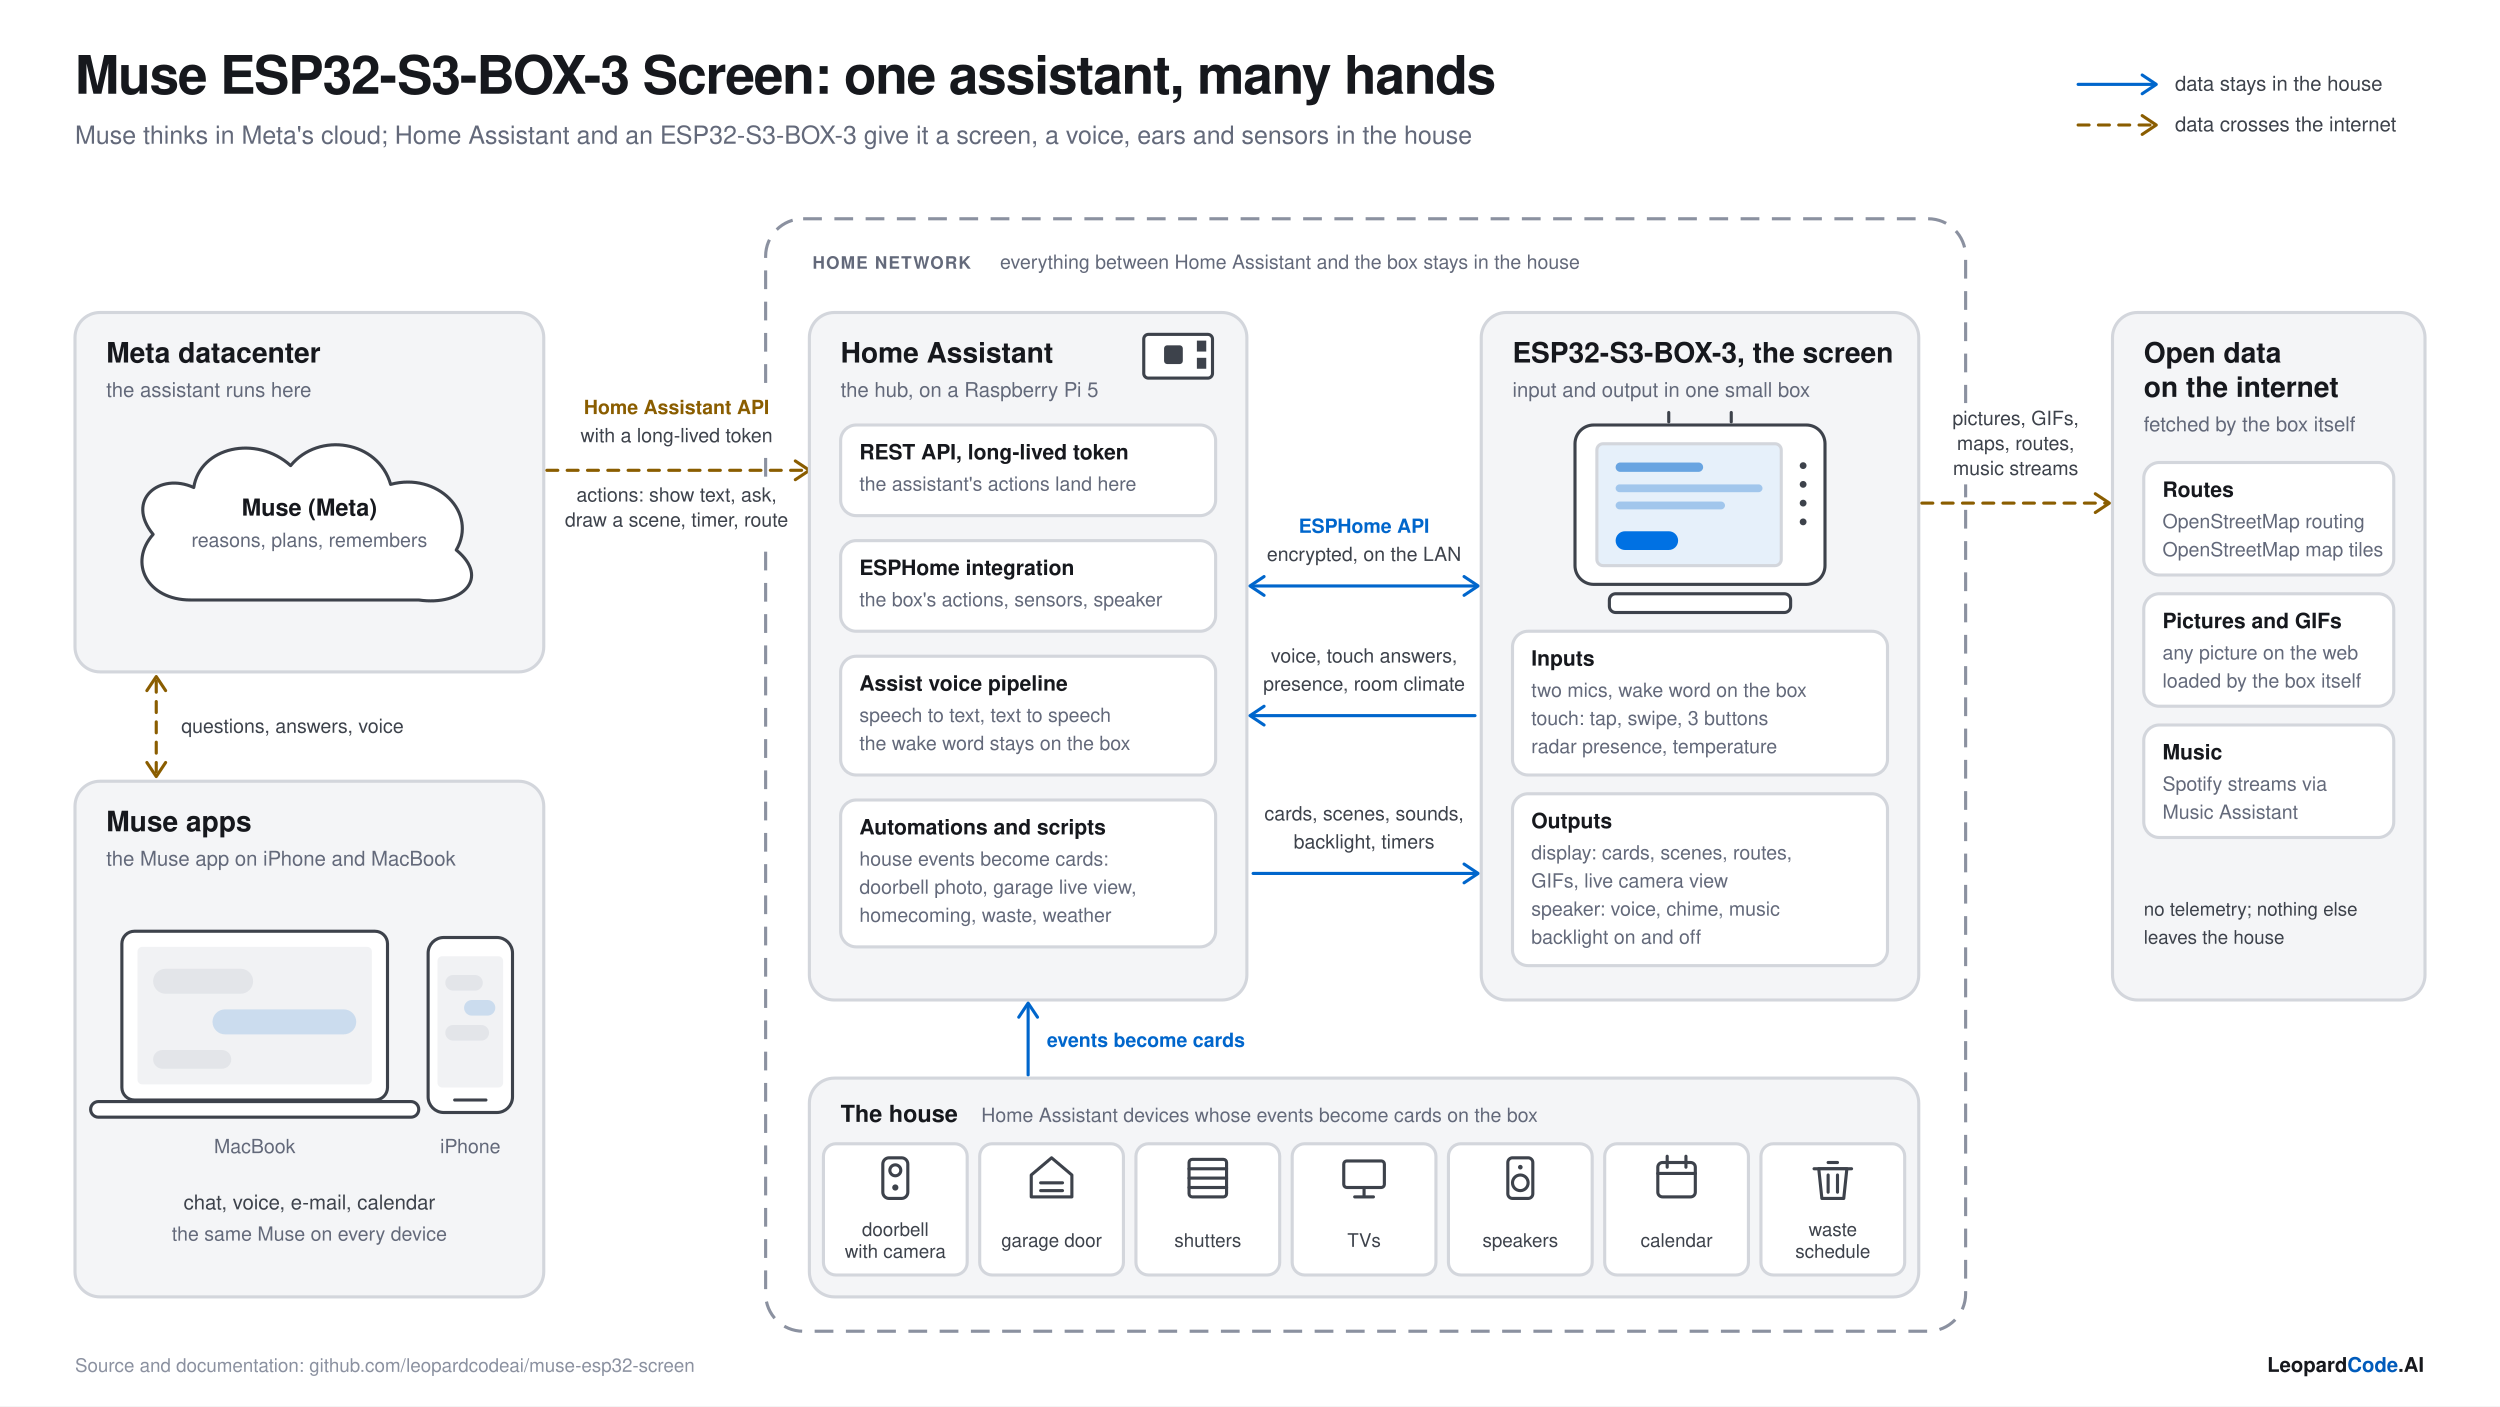
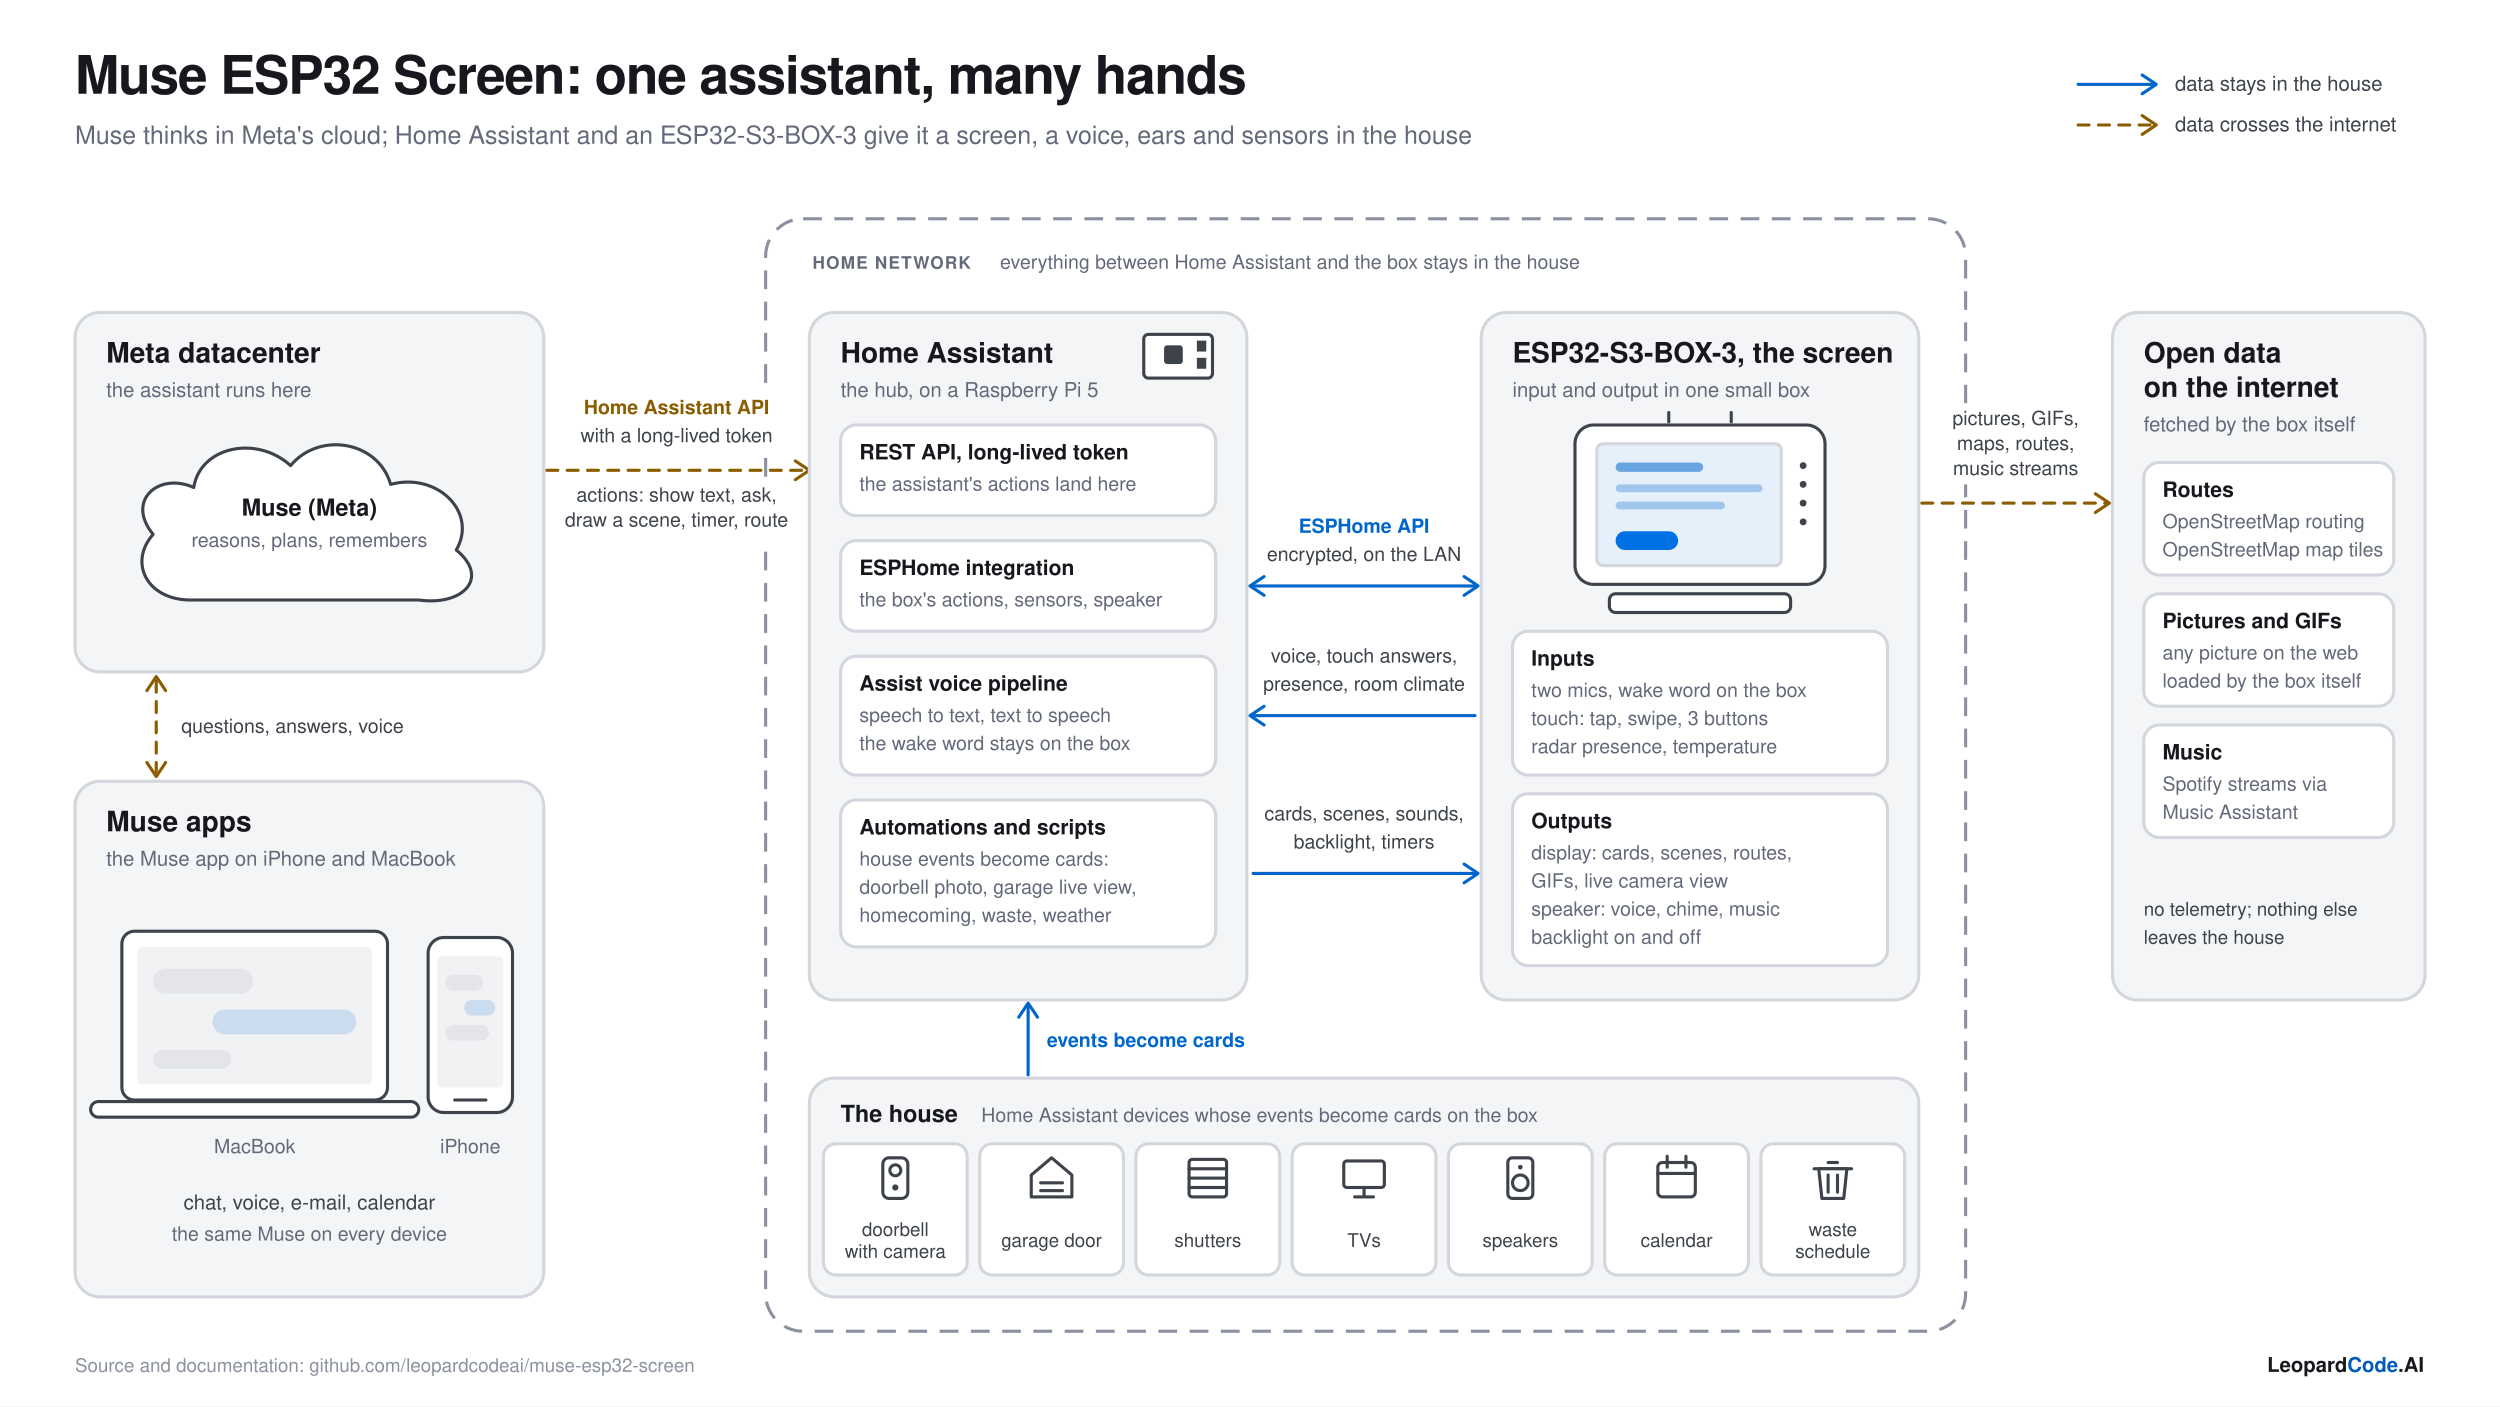
<svg xmlns="http://www.w3.org/2000/svg" viewBox="0 0 1600 900" width="1600" height="900" role="img" aria-labelledby="t d">
  <style>
    text { font-family: 'Helvetica Neue', Helvetica, Inter, -apple-system, BlinkMacSystemFont, 'Segoe UI', Roboto, Arial, sans-serif; }
    .h1 { font-size: 34px; font-weight: 600; fill: #16181d; }
    .h1sub { font-size: 16px; fill: #63697a; }
    .ptitle { font-size: 18px; font-weight: 600; fill: #16181d; }
    .psub { font-size: 13px; fill: #63697a; }
    .ctitle { font-size: 13.5px; font-weight: 600; fill: #16181d; }
    .stitle { font-size: 15px; font-weight: 600; fill: #16181d; }
    .body { font-size: 12.5px; fill: #3d424b; }
    .body13 { font-size: 13px; fill: #3d424b; }
    .meta { font-size: 12.5px; fill: #63697a; }
    .small { font-size: 12px; fill: #3d424b; }
    .eyebrow { font-size: 11px; font-weight: 600; fill: #63697a; }
    .lab-lan { font-size: 12.5px; font-weight: 600; fill: #0066cc; }
    .lab-net { font-size: 12.5px; font-weight: 600; fill: #8a5d00; }
    .foot { font-size: 12px; fill: #8b91a0; }
    .mark { font-size: 13px; font-weight: 600; fill: #16181d; }
    .panel { fill: #f4f5f7; stroke: #d3d6dc; stroke-width: 2; }
    .card { fill: #ffffff; stroke: #d3d6dc; stroke-width: 2; }
    .dev { fill: #ffffff; stroke: #3d424b; stroke-width: 2; stroke-linecap: round; stroke-linejoin: round; }
    .devline { fill: none; stroke: #3d424b; stroke-width: 2; stroke-linecap: round; stroke-linejoin: round; }
    .devfill { fill: #3d424b; }
    .screen { fill: #f1f2f4; }
    .bubble { fill: #e3e5e9; }
    .bubble-on { fill: #0066cc; fill-opacity: 0.16; }
    .lan { fill: none; stroke: #0066cc; stroke-width: 2; stroke-linecap: round; stroke-linejoin: round; }
    .net { fill: none; stroke: #8a5d00; stroke-width: 2; stroke-linecap: round; stroke-linejoin: round; stroke-dasharray: 7 6; }
    .nethead { fill: none; stroke: #8a5d00; stroke-width: 2; stroke-linecap: round; stroke-linejoin: round; }
    .wall { fill: none; stroke: #8b91a0; stroke-width: 2; stroke-dasharray: 12 8; }
    .halo { fill: #ffffff; }
  </style>
  <rect x="0" y="0" width="1600" height="900" fill="#ffffff" />
-   <text class="h1" x="48" y="60" letter-spacing="-0.7">Muse ESP32-S3-BOX-3 Screen: one assistant, many hands</text>
+   <text class="h1" x="48" y="60" letter-spacing="-0.7">Muse ESP32 Screen: one assistant, many hands</text>
  <text class="h1sub" x="48" y="92">Muse thinks in Meta's cloud; Home Assistant and an ESP32-S3-BOX-3 give it a screen, a voice, ears and sensors in the house</text>
  <path class="lan" d="M1330 54 H1378" />
  <path class="lan" d="M1371 48 L1380 54 L1371 60" />
  <text class="body13" x="1392" y="58">data stays in the house</text>
  <path class="net" d="M1330 80 H1378" />
  <path class="nethead" d="M1371 74 L1380 80 L1371 86" />
  <text class="body13" x="1392" y="84">data crosses the internet</text>
  <rect class="wall" x="490" y="140" width="768" height="712" rx="24" />
  <text class="eyebrow" x="520" y="172" letter-spacing="0.77">HOME NETWORK</text>
  <text class="meta" x="640" y="172">everything between Home Assistant and the box stays in the house</text>
  <rect class="panel" x="48" y="200" width="300" height="230" rx="16" />
  <text class="ptitle" x="68" y="232">Meta datacenter</text>
  <text class="psub" x="68" y="254">the assistant runs here</text>
  <g transform="translate(78 276)">
    <path class="dev" d="M44 108 C16 108 4 84 20 66 C2 44 24 26 46 36 C50 10 86 2 108 22 C126 0 164 6 172 34 C202 26 228 52 214 76 C236 94 218 112 190 108 Z" />
  </g>
  <text class="stitle" x="198" y="330" text-anchor="middle">Muse (Meta)</text>
  <text class="meta" x="198" y="350" text-anchor="middle">reasons, plans, remembers</text>
  <path class="net" d="M100 436 V494" />
  <path class="nethead" d="M94 442 L100 433 L106 442" />
  <path class="nethead" d="M94 488 L100 497 L106 488" />
  <text class="body" x="116" y="469">questions, answers, voice</text>
  <rect class="panel" x="48" y="500" width="300" height="330" rx="16" />
  <text class="ptitle" x="68" y="532">Muse apps</text>
  <text class="psub" x="68" y="554">the Muse app on iPhone and MacBook</text>
  <rect class="dev" x="78" y="596" width="170" height="108" rx="8" />
  <rect class="screen" x="88" y="606" width="150" height="88" rx="3" />
  <rect class="bubble" x="98" y="620" width="64" height="16" rx="8" />
  <rect class="bubble-on" x="136" y="646" width="92" height="16" rx="8" />
  <rect class="bubble" x="98" y="672" width="50" height="12" rx="6" />
  <rect class="dev" x="58" y="705" width="210" height="10" rx="5" />
  <text class="meta" x="163" y="738" text-anchor="middle">MacBook</text>
  <rect class="dev" x="274" y="600" width="54" height="112" rx="10" />
  <rect class="screen" x="280" y="612" width="42" height="84" rx="3" />
  <rect class="bubble" x="285" y="624" width="24" height="10" rx="5" />
  <rect class="bubble-on" x="297" y="640" width="20" height="10" rx="5" />
  <rect class="bubble" x="285" y="656" width="28" height="10" rx="5" />
  <path class="devline" d="M291 704 H311" />
  <text class="meta" x="301" y="738" text-anchor="middle">iPhone</text>
  <text class="body13" x="198" y="774" text-anchor="middle">chat, voice, e-mail, calendar</text>
  <text class="meta" x="198" y="794" text-anchor="middle">the same Muse on every device</text>
  <rect class="halo" x="356" y="252" width="154" height="38" />
  <rect class="halo" x="356" y="308" width="154" height="38" />
  <path class="net" d="M350 301 H516" />
  <path class="nethead" d="M509 295 L518 301 L509 307" />
  <text class="lab-net" x="433" y="265" text-anchor="middle">Home Assistant API</text>
  <text class="body" x="433" y="283" text-anchor="middle">with a long-lived token</text>
  <text class="body" x="433" y="321" text-anchor="middle">actions: show text, ask,</text>
  <text class="body" x="433" y="337" text-anchor="middle">draw a scene, timer, route</text>
  <rect class="panel" x="518" y="200" width="280" height="440" rx="16" />
  <text class="ptitle" x="538" y="232">Home Assistant</text>
  <text class="psub" x="538" y="254">the hub, on a Raspberry Pi 5</text>
  <rect class="dev" x="732" y="214" width="44" height="28" rx="3" />
  <rect class="devfill" x="745" y="221" width="12" height="12" rx="2" />
  <rect class="devfill" x="766" y="218" width="6" height="7" />
  <rect class="devfill" x="766" y="229" width="6" height="7" />
  <rect class="card" x="538" y="272" width="240" height="58" rx="10" />
  <text class="ctitle" x="550" y="294">REST API, long-lived token</text>
  <text class="meta" x="550" y="314">the assistant's actions land here</text>
  <rect class="card" x="538" y="346" width="240" height="58" rx="10" />
  <text class="ctitle" x="550" y="368">ESPHome integration</text>
  <text class="meta" x="550" y="388">the box's actions, sensors, speaker</text>
  <rect class="card" x="538" y="420" width="240" height="76" rx="10" />
  <text class="ctitle" x="550" y="442">Assist voice pipeline</text>
  <text class="meta" x="550" y="462">speech to text, text to speech</text>
  <text class="meta" x="550" y="480">the wake word stays on the box</text>
  <rect class="card" x="538" y="512" width="240" height="94" rx="10" />
  <text class="ctitle" x="550" y="534">Automations and scripts</text>
  <text class="meta" x="550" y="554">house events become cards:</text>
  <text class="meta" x="550" y="572">doorbell photo, garage live view,</text>
  <text class="meta" x="550" y="590">homecoming, waste, weather</text>
  <path class="lan" d="M802 375 H944" />
  <path class="lan" d="M809 369 L800 375 L809 381" />
  <path class="lan" d="M937 369 L946 375 L937 381" />
  <text class="lab-lan" x="873" y="341" text-anchor="middle">ESPHome API</text>
  <text class="body" x="873" y="359" text-anchor="middle">encrypted, on the LAN</text>
  <path class="lan" d="M944 458 H802" />
  <path class="lan" d="M809 452 L800 458 L809 464" />
  <text class="body" x="873" y="424" text-anchor="middle">voice, touch answers,</text>
  <text class="body" x="873" y="442" text-anchor="middle">presence, room climate</text>
  <path class="lan" d="M802 559 H944" />
  <path class="lan" d="M937 553 L946 559 L937 565" />
  <text class="body" x="873" y="525" text-anchor="middle">cards, scenes, sounds,</text>
  <text class="body" x="873" y="543" text-anchor="middle">backlight, timers</text>
  <rect class="panel" x="948" y="200" width="280" height="440" rx="16" />
  <text class="ptitle" x="968" y="232">ESP32-S3-BOX-3, the screen</text>
  <text class="psub" x="968" y="254">input and output in one small box</text>
  <path class="devline" d="M1068 264 V270 M1108 264 V270" />
  <rect class="dev" x="1008" y="272" width="160" height="102" rx="12" />
  <rect x="1022" y="284" width="118" height="78" rx="4" fill="#0066cc" fill-opacity="0.10" stroke="#d3d6dc" stroke-width="2" />
  <rect x="1034" y="296" width="56" height="6" rx="3" fill="#0066cc" fill-opacity="0.55" />
  <rect x="1034" y="310" width="94" height="5" rx="2.5" fill="#0066cc" fill-opacity="0.30" />
  <rect x="1034" y="321" width="70" height="5" rx="2.5" fill="#0066cc" fill-opacity="0.30" />
  <rect x="1034" y="340" width="40" height="12" rx="6" fill="#0071e3" />
  <circle class="devfill" cx="1154" cy="298" r="2.2" />
  <circle class="devfill" cx="1154" cy="310" r="2.2" />
  <circle class="devfill" cx="1154" cy="322" r="2.2" />
  <circle class="devfill" cx="1154" cy="334" r="2.2" />
  <rect class="dev" x="1030" y="380" width="116" height="12" rx="4" />
  <rect class="card" x="968" y="404" width="240" height="92" rx="10" />
  <text class="ctitle" x="980" y="426">Inputs</text>
  <text class="meta" x="980" y="446">two mics, wake word on the box</text>
  <text class="meta" x="980" y="464">touch: tap, swipe, 3 buttons</text>
  <text class="meta" x="980" y="482">radar presence, temperature</text>
  <rect class="card" x="968" y="508" width="240" height="110" rx="10" />
  <text class="ctitle" x="980" y="530">Outputs</text>
  <text class="meta" x="980" y="550">display: cards, scenes, routes,</text>
  <text class="meta" x="980" y="568">GIFs, live camera view</text>
  <text class="meta" x="980" y="586">speaker: voice, chime, music</text>
  <text class="meta" x="980" y="604">backlight on and off</text>
  <rect class="halo" x="1242" y="258" width="96" height="52" />
  <path class="net" d="M1230 322 H1348" />
  <path class="nethead" d="M1341 316 L1350 322 L1341 328" />
  <text class="body" x="1290" y="272" text-anchor="middle">pictures, GIFs,</text>
  <text class="body" x="1290" y="288" text-anchor="middle">maps, routes,</text>
  <text class="body" x="1290" y="304" text-anchor="middle">music streams</text>
  <rect class="panel" x="1352" y="200" width="200" height="440" rx="16" />
  <text class="ptitle" x="1372" y="232">Open data</text>
  <text class="ptitle" x="1372" y="254">on the internet</text>
  <text class="psub" x="1372" y="276">fetched by the box itself</text>
  <rect class="card" x="1372" y="296" width="160" height="72" rx="10" />
  <text class="ctitle" x="1384" y="318">Routes</text>
  <text class="meta" x="1384" y="338">OpenStreetMap routing</text>
  <text class="meta" x="1384" y="356">OpenStreetMap map tiles</text>
  <rect class="card" x="1372" y="380" width="160" height="72" rx="10" />
  <text class="ctitle" x="1384" y="402">Pictures and GIFs</text>
  <text class="meta" x="1384" y="422">any picture on the web</text>
  <text class="meta" x="1384" y="440">loaded by the box itself</text>
  <rect class="card" x="1372" y="464" width="160" height="72" rx="10" />
  <text class="ctitle" x="1384" y="486">Music</text>
  <text class="meta" x="1384" y="506">Spotify streams via</text>
  <text class="meta" x="1384" y="524">Music Assistant</text>
  <text class="small" x="1372" y="586">no telemetry; nothing else</text>
  <text class="small" x="1372" y="604">leaves the house</text>
  <path class="lan" d="M658 688 V644" />
  <path class="lan" d="M652 651 L658 642 L664 651" />
  <text class="lab-lan" x="670" y="670">events become cards</text>
  <rect class="panel" x="518" y="690" width="710" height="140" rx="16" />
  <text class="stitle" x="538" y="718">The house</text>
  <text class="meta" x="628" y="718">Home Assistant devices whose events become cards on the box</text>
  <rect class="card" x="527" y="732" width="92" height="84" rx="8" />
  <rect class="dev" x="565" y="741" width="16" height="26" rx="4" />
  <circle class="devline" cx="573" cy="749" r="3.5" />
  <circle class="devfill" cx="573" cy="760" r="2" />
  <text class="small" x="573" y="791" text-anchor="middle">doorbell</text>
  <text class="small" x="573" y="805" text-anchor="middle">with camera</text>
  <rect class="card" x="627" y="732" width="92" height="84" rx="8" />
  <path class="dev" d="M660 766 V752 L673 741 L686 752 V766 Z" />
  <path class="devline" d="M666 757 H680 M666 762 H680" />
  <text class="small" x="673" y="798" text-anchor="middle">garage door</text>
  <rect class="card" x="727" y="732" width="92" height="84" rx="8" />
  <rect class="dev" x="761" y="742" width="24" height="24" rx="2" />
  <path class="devline" d="M761 748 H785 M761 754 H785 M761 760 H785" />
  <text class="small" x="773" y="798" text-anchor="middle">shutters</text>
  <rect class="card" x="827" y="732" width="92" height="84" rx="8" />
  <rect class="dev" x="860" y="743" width="26" height="17" rx="2" />
  <path class="devline" d="M873 760 V766 M867 766 H879" />
  <text class="small" x="873" y="798" text-anchor="middle">TVs</text>
  <rect class="card" x="927" y="732" width="92" height="84" rx="8" />
  <rect class="dev" x="965" y="741" width="16" height="26" rx="3" />
  <circle class="devline" cx="973" cy="757" r="5" />
  <circle class="devfill" cx="973" cy="747" r="1.5" />
  <text class="small" x="973" y="798" text-anchor="middle">speakers</text>
  <rect class="card" x="1027" y="732" width="92" height="84" rx="8" />
  <rect class="dev" x="1061" y="744" width="24" height="22" rx="3" />
  <path class="devline" d="M1061 751 H1085 M1067 740 V747 M1079 740 V747" />
  <text class="small" x="1073" y="798" text-anchor="middle">calendar</text>
  <rect class="card" x="1127" y="732" width="92" height="84" rx="8" />
  <path class="devline" d="M1161 748 H1185 M1170 744 H1176" />
  <path class="dev" d="M1164 748 L1166 767 H1180 L1182 748 Z" />
  <path class="devline" d="M1170 752 V763 M1176 752 V763" />
  <text class="small" x="1173" y="791" text-anchor="middle">waste</text>
  <text class="small" x="1173" y="805" text-anchor="middle">schedule</text>
  <text class="foot" x="48" y="878">Source and documentation: github.com/leopardcodeai/muse-esp32-screen</text>
  <text class="mark" x="1451" y="878">Leopard<tspan fill="#005bbb">Code</tspan>.AI</text>
</svg>
